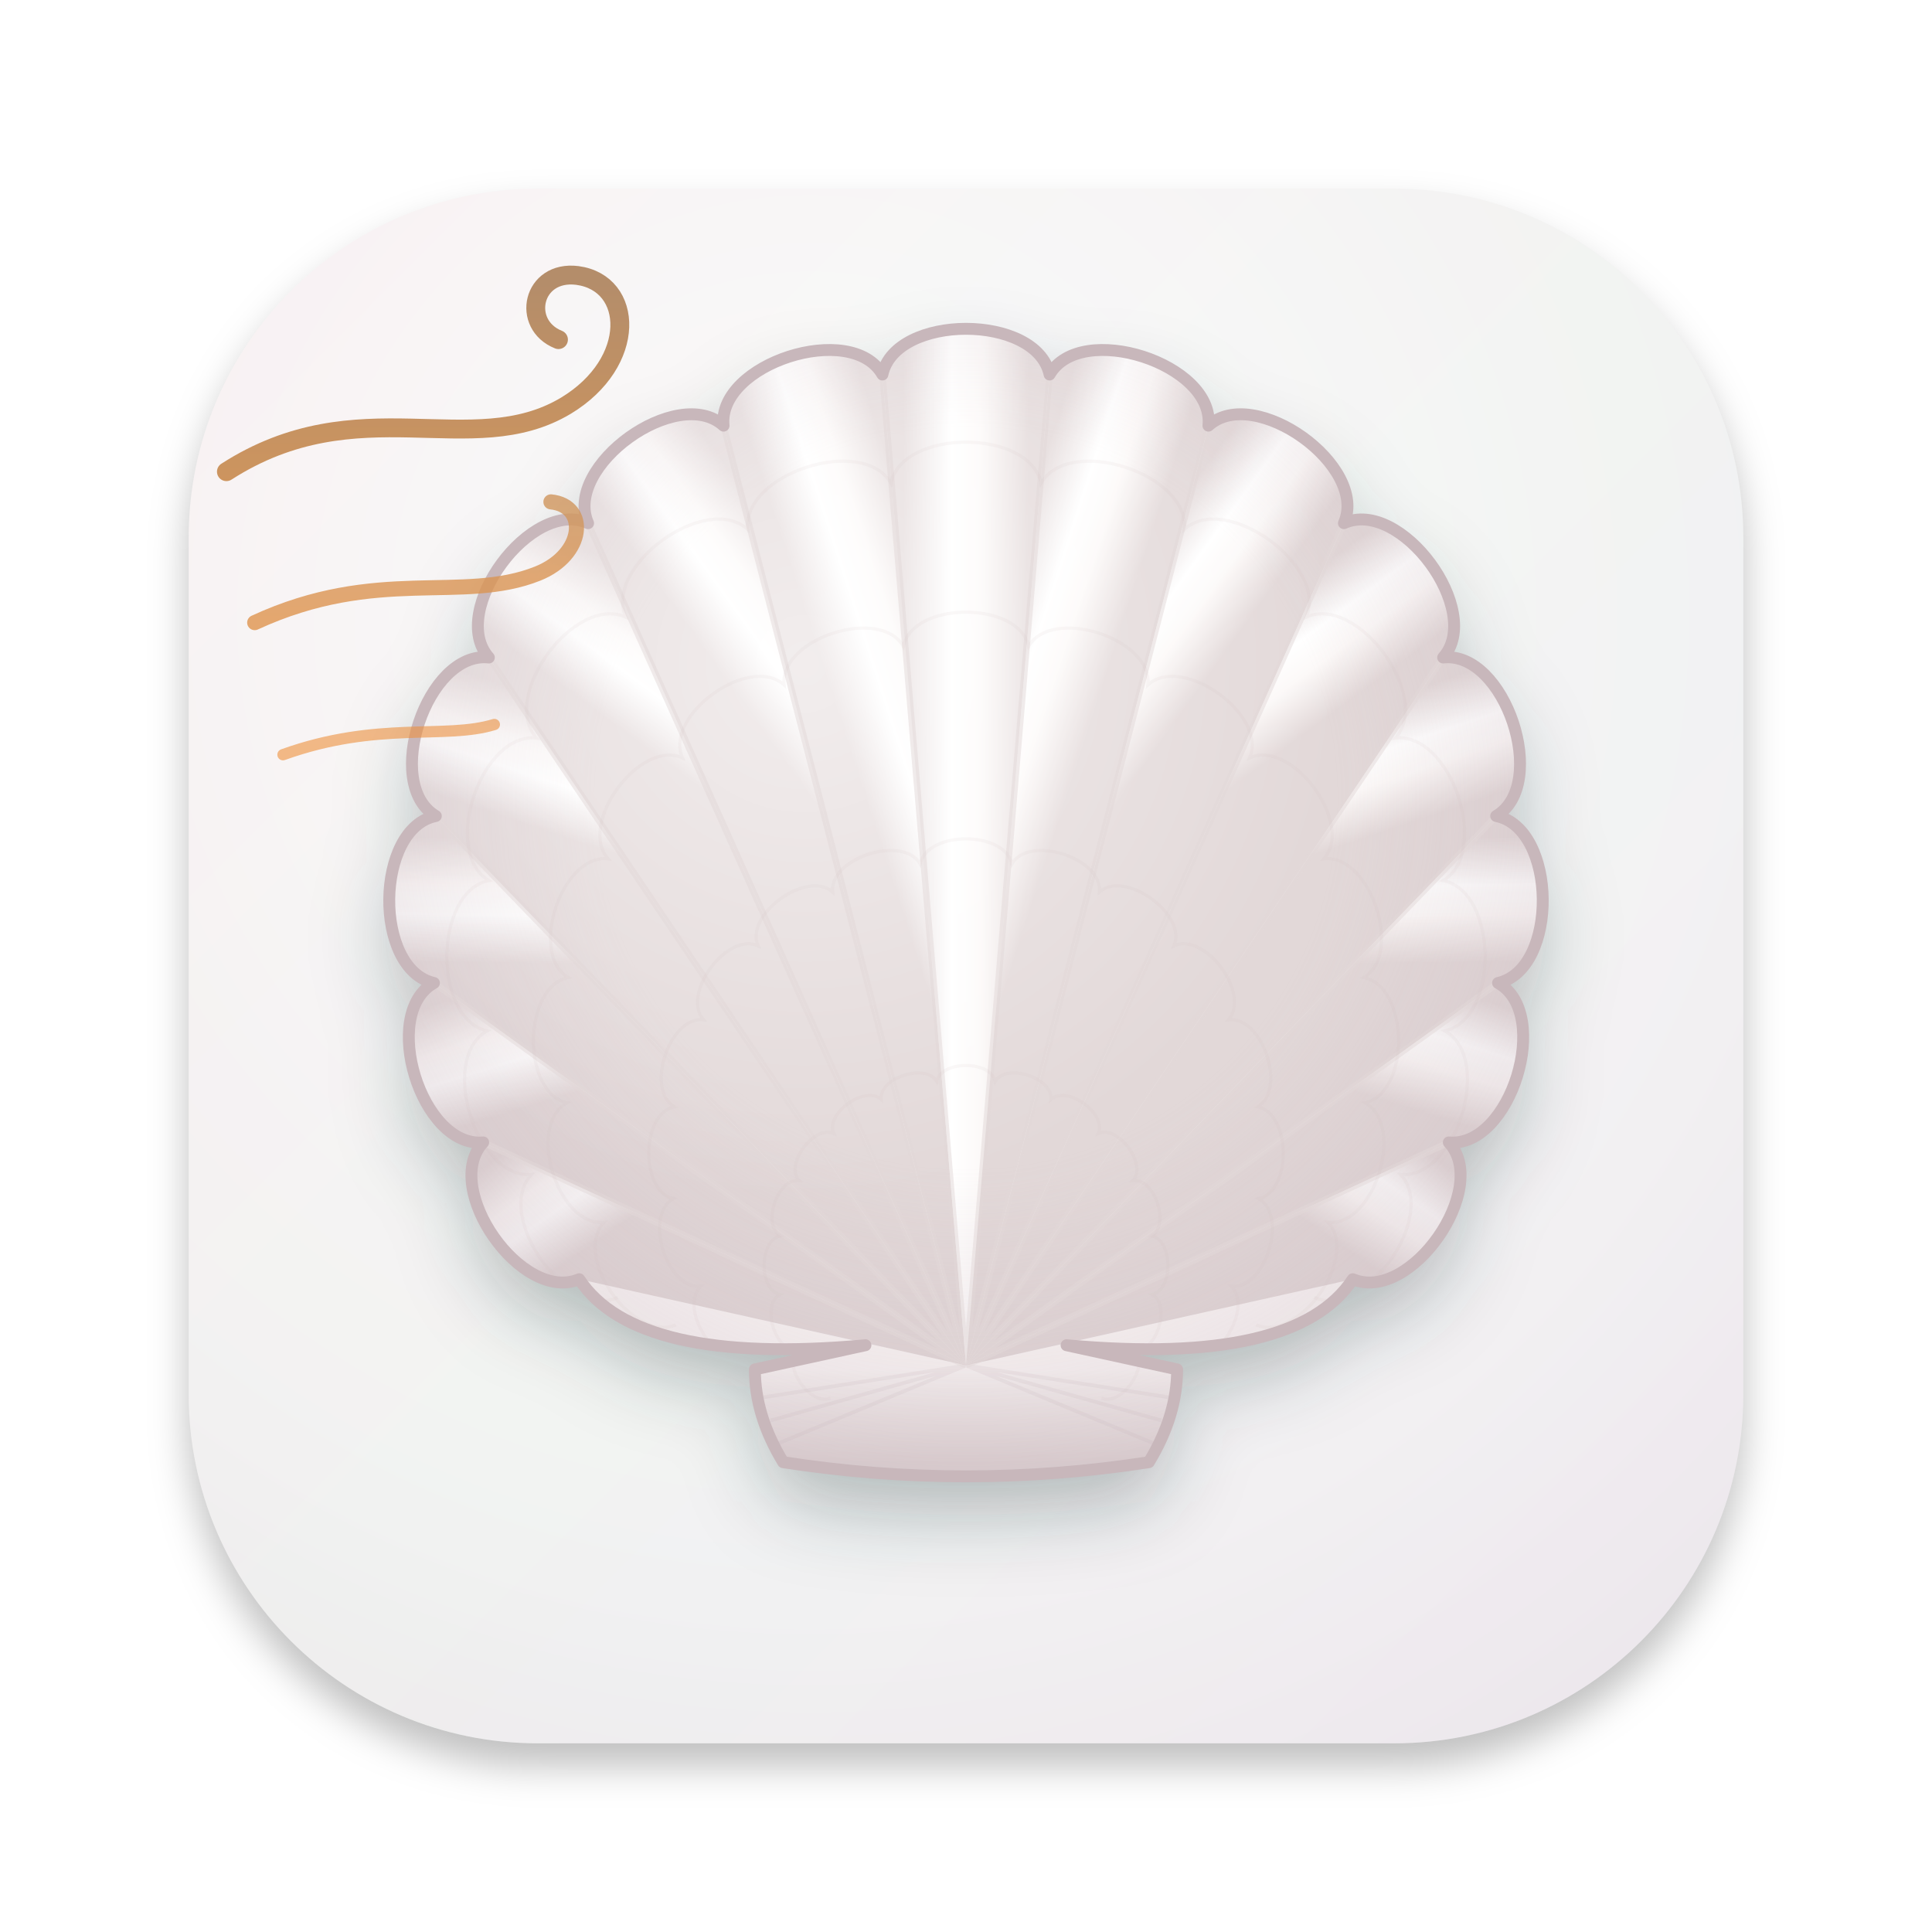
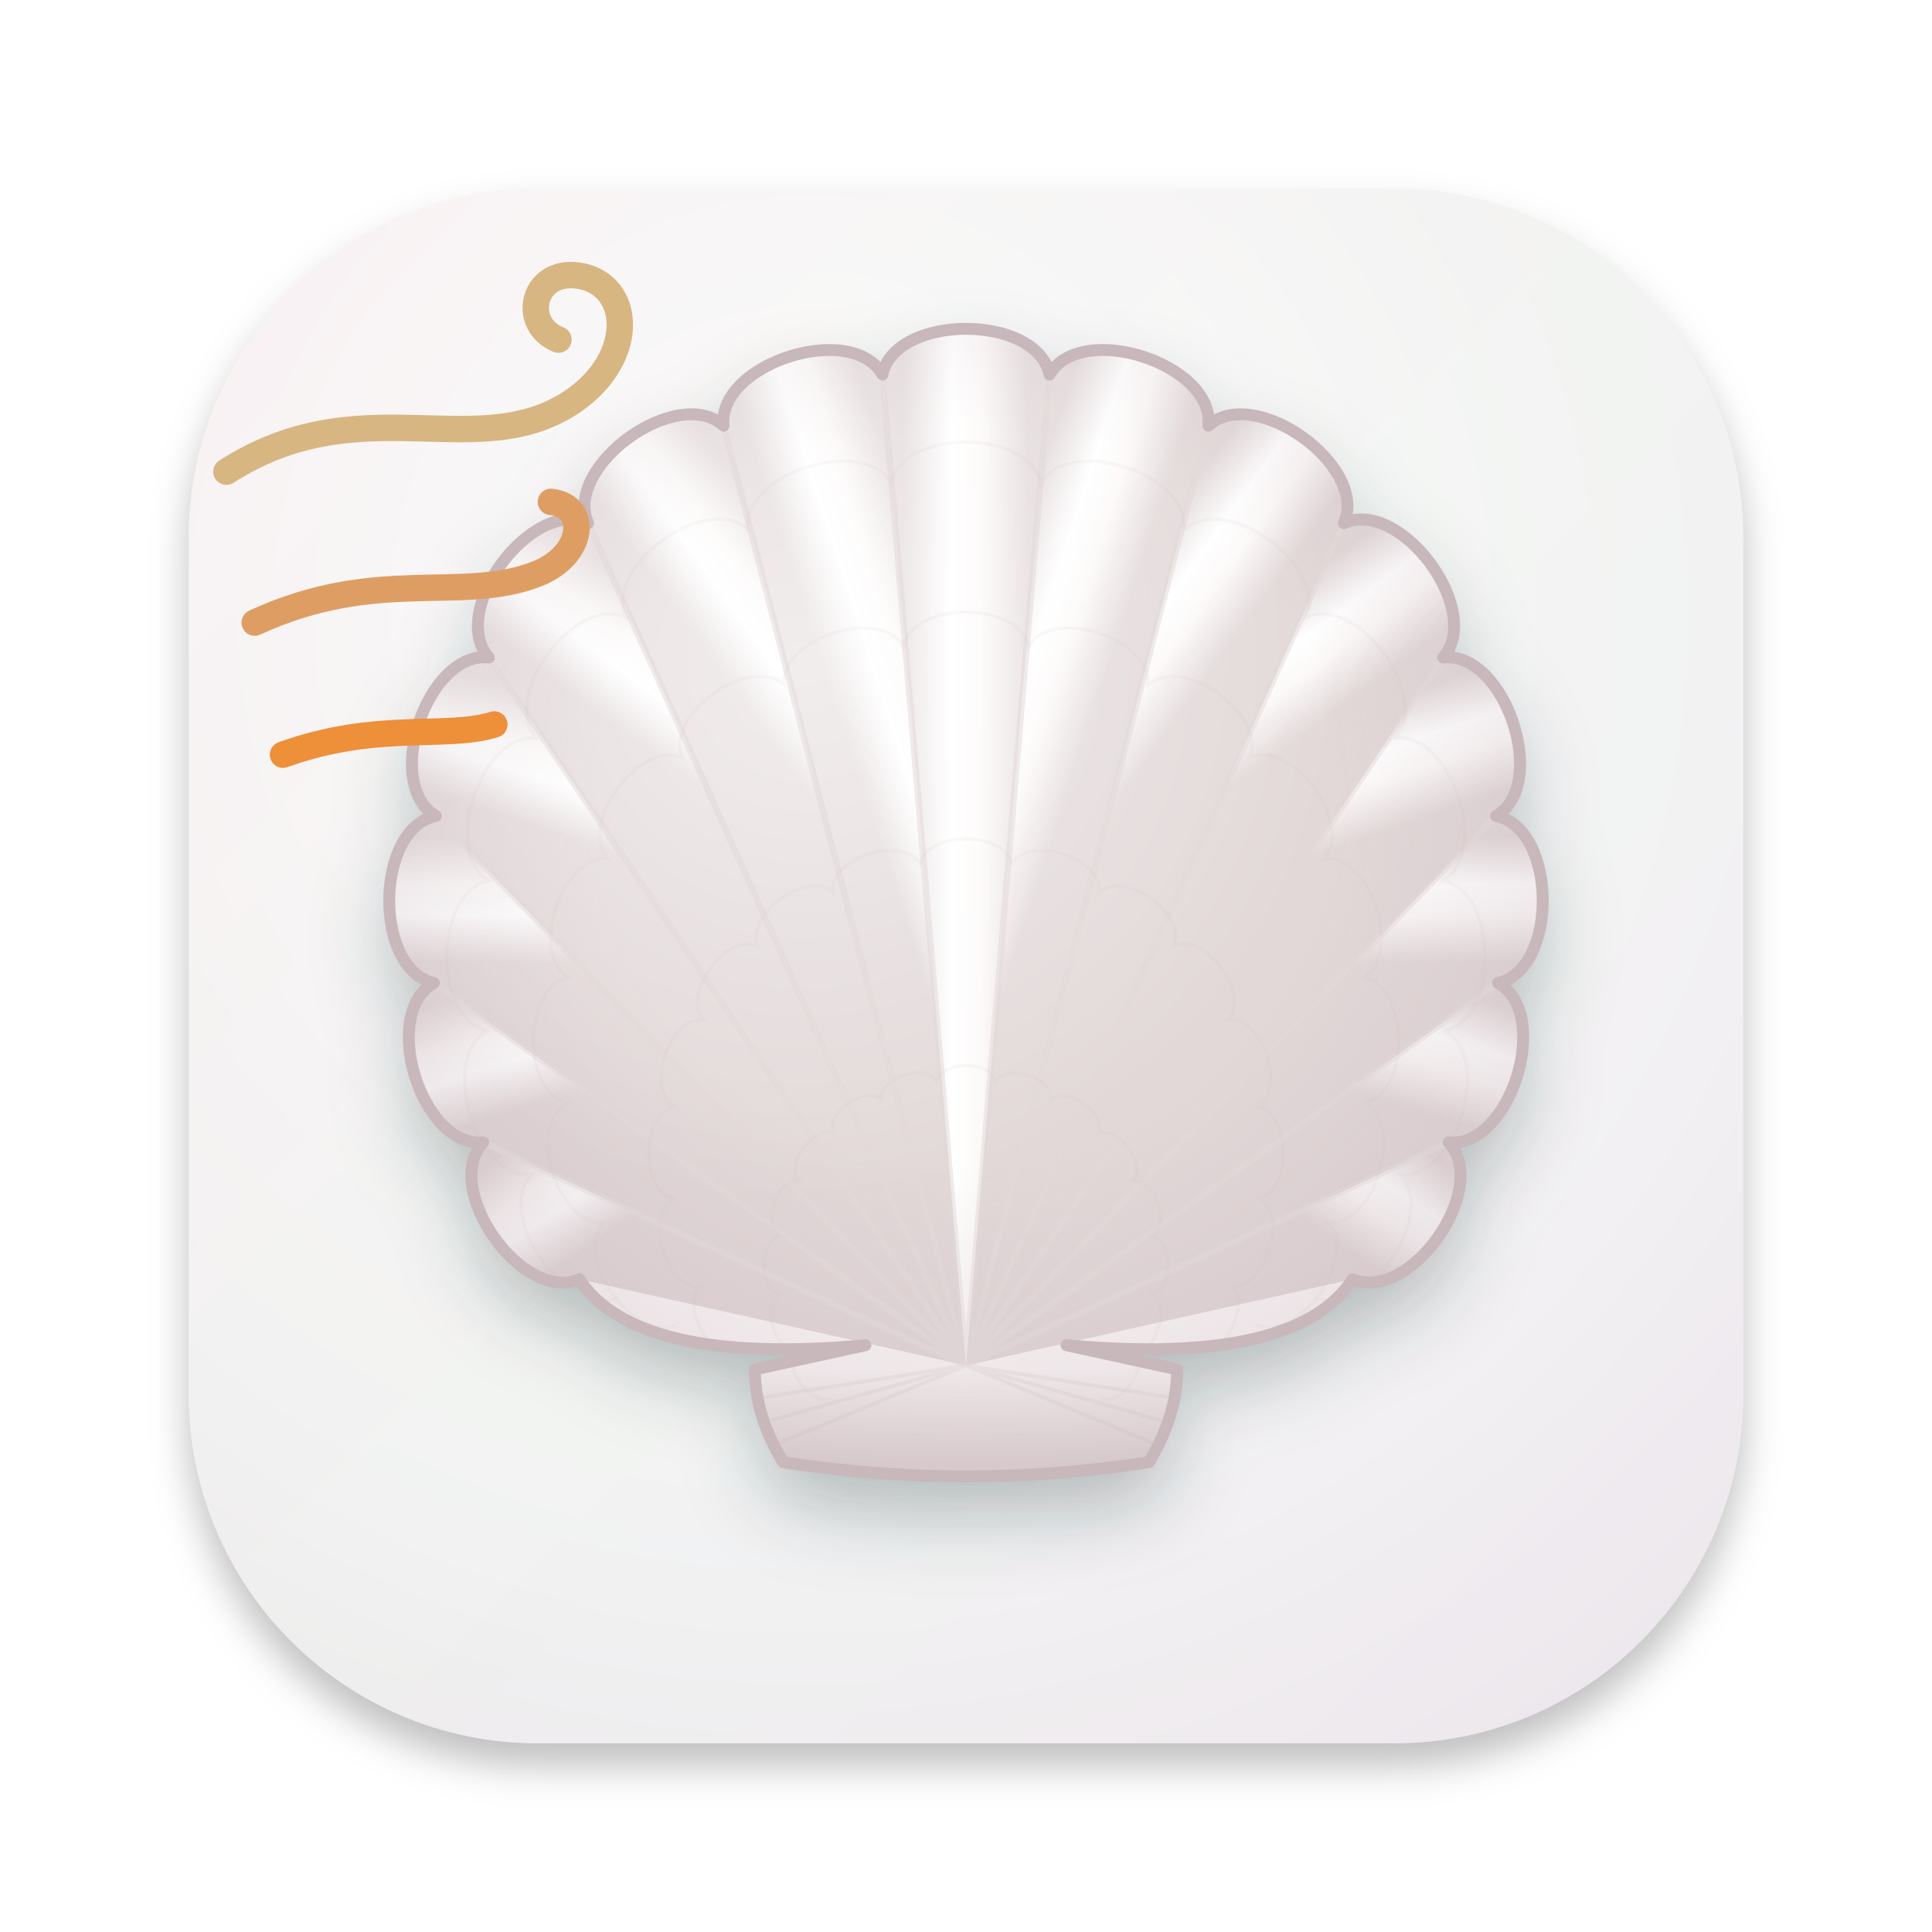
<svg xmlns="http://www.w3.org/2000/svg" viewBox="0 0 1024 1024" width="1024" height="1024">
  <defs>
    <radialGradient id="pbg1" cx="0.42" cy="0.32" r="0.85">
      <stop offset="0" stop-color="#FFFFFF" />
      <stop offset="0.6" stop-color="#F7F2F3" />
      <stop offset="1" stop-color="#EAE2E6" />
    </radialGradient>
    <linearGradient id="piri2" x1="0" y1="0" x2="1" y2="1">
      <stop offset="0" stop-color="#F9C9D6" />
      <stop offset="0.5" stop-color="#CDEFE3" />
      <stop offset="1" stop-color="#D6D2F6" />
    </linearGradient>
    <clipPath id="clip4">
      <path d="M415.1 775.0 Q400.1 750.4 400.1 725.8 L458.7 713.0 Q337.2 724.0 307.0 678.0 C276.6 690.9 233.7 629.7 256.1 605.5 C223.3 608.5 201.2 537.1 230.0 521.0 C197.8 513.7 198.7 439.0 231.0 432.5 C202.6 415.7 226.4 344.8 259.1 348.5 C237.3 323.9 281.6 263.7 311.7 277.3 C298.4 247.1 359.1 203.5 383.5 225.6 C380.2 192.8 451.3 169.9 467.7 198.5 C474.6 166.2 549.4 166.2 556.3 198.5 C572.7 169.9 643.8 192.8 640.5 225.6 C664.9 203.5 725.6 247.1 712.3 277.3 C742.4 263.7 786.7 323.9 764.9 348.5 C797.6 344.8 821.4 415.7 793.0 432.5 C825.3 439.0 826.2 513.7 794.0 521.0 C822.8 537.1 800.7 608.5 767.9 605.5 C790.3 629.7 747.4 690.9 717.0 678.0 Q686.8 724.0 565.3 713.0 L623.9 725.8 Q623.9 750.4 608.9 775.0 Q512.0 790.0 415.1 775.0 Z" />
    </clipPath>
    <filter id="sh5" x="-30%" y="-30%" width="160%" height="160%">
      <feGaussianBlur stdDeviation="20.0" />
    </filter>
    <linearGradient id="rib6" gradientUnits="userSpaceOnUse" x1="358.2" y1="628.5" x2="320.1" y2="574.1">
      <stop offset="0" stop-color="#E2D8D8" />
      <stop offset="0.38" stop-color="#FFFFFF" />
      <stop offset="0.62" stop-color="#FCF9F8" />
      <stop offset="1" stop-color="#E2D8D8" />
    </linearGradient>
    <linearGradient id="rib7" gradientUnits="userSpaceOnUse" x1="320.1" y1="574.1" x2="300.5" y2="510.7">
      <stop offset="0" stop-color="#E2D8D8" />
      <stop offset="0.38" stop-color="#FFFFFF" />
      <stop offset="0.62" stop-color="#FCF9F8" />
      <stop offset="1" stop-color="#E2D8D8" />
    </linearGradient>
    <linearGradient id="rib8" gradientUnits="userSpaceOnUse" x1="300.5" y1="510.7" x2="301.2" y2="444.4">
      <stop offset="0" stop-color="#E2D8D8" />
      <stop offset="0.38" stop-color="#FFFFFF" />
      <stop offset="0.62" stop-color="#FCF9F8" />
      <stop offset="1" stop-color="#E2D8D8" />
    </linearGradient>
    <linearGradient id="rib9" gradientUnits="userSpaceOnUse" x1="301.2" y1="444.4" x2="322.3" y2="381.4">
      <stop offset="0" stop-color="#E2D8D8" />
      <stop offset="0.38" stop-color="#FFFFFF" />
      <stop offset="0.62" stop-color="#FCF9F8" />
      <stop offset="1" stop-color="#E2D8D8" />
    </linearGradient>
    <linearGradient id="rib10" gradientUnits="userSpaceOnUse" x1="322.3" y1="381.4" x2="361.7" y2="328.0">
      <stop offset="0" stop-color="#E2D8D8" />
      <stop offset="0.38" stop-color="#FFFFFF" />
      <stop offset="0.62" stop-color="#FCF9F8" />
      <stop offset="1" stop-color="#E2D8D8" />
    </linearGradient>
    <linearGradient id="rib11" gradientUnits="userSpaceOnUse" x1="361.7" y1="328.0" x2="415.6" y2="289.2">
      <stop offset="0" stop-color="#E2D8D8" />
      <stop offset="0.38" stop-color="#FFFFFF" />
      <stop offset="0.62" stop-color="#FCF9F8" />
      <stop offset="1" stop-color="#E2D8D8" />
    </linearGradient>
    <linearGradient id="rib12" gradientUnits="userSpaceOnUse" x1="415.6" y1="289.2" x2="478.8" y2="268.8">
      <stop offset="0" stop-color="#E2D8D8" />
      <stop offset="0.38" stop-color="#FFFFFF" />
      <stop offset="0.62" stop-color="#FCF9F8" />
      <stop offset="1" stop-color="#E2D8D8" />
    </linearGradient>
    <linearGradient id="rib13" gradientUnits="userSpaceOnUse" x1="478.8" y1="268.8" x2="545.2" y2="268.8">
      <stop offset="0" stop-color="#E2D8D8" />
      <stop offset="0.38" stop-color="#FFFFFF" />
      <stop offset="0.62" stop-color="#FCF9F8" />
      <stop offset="1" stop-color="#E2D8D8" />
    </linearGradient>
    <linearGradient id="rib14" gradientUnits="userSpaceOnUse" x1="545.2" y1="268.8" x2="608.4" y2="289.2">
      <stop offset="0" stop-color="#E2D8D8" />
      <stop offset="0.38" stop-color="#FFFFFF" />
      <stop offset="0.62" stop-color="#FCF9F8" />
      <stop offset="1" stop-color="#E2D8D8" />
    </linearGradient>
    <linearGradient id="rib15" gradientUnits="userSpaceOnUse" x1="608.4" y1="289.2" x2="662.3" y2="328.0">
      <stop offset="0" stop-color="#E2D8D8" />
      <stop offset="0.38" stop-color="#FFFFFF" />
      <stop offset="0.62" stop-color="#FCF9F8" />
      <stop offset="1" stop-color="#E2D8D8" />
    </linearGradient>
    <linearGradient id="rib16" gradientUnits="userSpaceOnUse" x1="662.3" y1="328.0" x2="701.7" y2="381.4">
      <stop offset="0" stop-color="#E2D8D8" />
      <stop offset="0.38" stop-color="#FFFFFF" />
      <stop offset="0.62" stop-color="#FCF9F8" />
      <stop offset="1" stop-color="#E2D8D8" />
    </linearGradient>
    <linearGradient id="rib17" gradientUnits="userSpaceOnUse" x1="701.7" y1="381.4" x2="722.8" y2="444.4">
      <stop offset="0" stop-color="#E2D8D8" />
      <stop offset="0.38" stop-color="#FFFFFF" />
      <stop offset="0.62" stop-color="#FCF9F8" />
      <stop offset="1" stop-color="#E2D8D8" />
    </linearGradient>
    <linearGradient id="rib18" gradientUnits="userSpaceOnUse" x1="722.8" y1="444.4" x2="723.5" y2="510.7">
      <stop offset="0" stop-color="#E2D8D8" />
      <stop offset="0.38" stop-color="#FFFFFF" />
      <stop offset="0.62" stop-color="#FCF9F8" />
      <stop offset="1" stop-color="#E2D8D8" />
    </linearGradient>
    <linearGradient id="rib19" gradientUnits="userSpaceOnUse" x1="723.5" y1="510.7" x2="703.9" y2="574.1">
      <stop offset="0" stop-color="#E2D8D8" />
      <stop offset="0.38" stop-color="#FFFFFF" />
      <stop offset="0.62" stop-color="#FCF9F8" />
      <stop offset="1" stop-color="#E2D8D8" />
    </linearGradient>
    <linearGradient id="rib20" gradientUnits="userSpaceOnUse" x1="703.9" y1="574.1" x2="665.8" y2="628.5">
      <stop offset="0" stop-color="#E2D8D8" />
      <stop offset="0.38" stop-color="#FFFFFF" />
      <stop offset="0.62" stop-color="#FCF9F8" />
      <stop offset="1" stop-color="#E2D8D8" />
    </linearGradient>
    <linearGradient id="ear21" gradientUnits="userSpaceOnUse" x1="512.0" y1="725.8" x2="512.0" y2="775.0">
      <stop offset="0" stop-color="#FCF9F8" />
      <stop offset="1" stop-color="#E2D8D8" />
    </linearGradient>
    <radialGradient id="lt22" cx="426.5" cy="351.8" r="285.0" gradientUnits="userSpaceOnUse">
      <stop offset="0" stop-color="#fff" stop-opacity="0.55" />
      <stop offset="1" stop-color="#fff" stop-opacity="0" />
    </radialGradient>
    <radialGradient id="dk23" cx="512.0" cy="423.0" r="356.2" gradientUnits="userSpaceOnUse">
      <stop offset="0.55" stop-color="#BFAAB3" stop-opacity="0" />
      <stop offset="1" stop-color="#BFAAB3" stop-opacity="0.32" />
    </radialGradient>
-     <linearGradient id="hair3" gradientUnits="userSpaceOnUse" x1="0" y1="400" x2="0" y2="150">
-       <stop offset="0" stop-color="#EE8F3A" />
-       <stop offset="0.5" stop-color="#D2965C" />
-       <stop offset="1" stop-color="#B48D6A" />
-     </linearGradient>
    <clipPath id="sq24">
      <rect x="100" y="100" width="824" height="824" rx="185" />
    </clipPath>
    <filter id="sq24s" x="-10%" y="-10%" width="120%" height="125%">
      <feGaussianBlur stdDeviation="10" />
    </filter>
  </defs>
-   <rect x="100" y="112" width="824" height="824" rx="185" fill="#000" opacity="0.25" filter="url(#sq24s)" />
+   <g id="tile-shadow">
+     <rect x="100" y="112" width="824" height="824" rx="185" fill="#000" opacity="0.25" filter="url(#sq24s)" />
+   </g>
  <g clip-path="url(#sq24)">
-     <rect width="1024" height="1024" fill="url(#pbg1)" />
-     <rect width="1024" height="1024" fill="url(#piri2)" opacity="0.14" />
+     <g id="tile">
+       <rect width="1024" height="1024" fill="url(#pbg1)" />
+       <rect width="1024" height="1024" fill="url(#piri2)" opacity="0.14" />
+     </g>
    <path d="M415.1 775.0 Q400.1 750.4 400.1 725.8 L458.7 713.0 Q337.2 724.0 307.0 678.0 C276.6 690.9 233.7 629.7 256.1 605.5 C223.3 608.5 201.2 537.1 230.0 521.0 C197.8 513.7 198.7 439.0 231.0 432.5 C202.6 415.7 226.4 344.8 259.1 348.5 C237.3 323.9 281.6 263.7 311.7 277.3 C298.4 247.1 359.1 203.5 383.5 225.6 C380.2 192.8 451.3 169.9 467.7 198.5 C474.6 166.2 549.4 166.2 556.3 198.5 C572.7 169.9 643.8 192.8 640.5 225.6 C664.9 203.5 725.6 247.1 712.3 277.3 C742.4 263.7 786.7 323.9 764.9 348.5 C797.6 344.8 821.4 415.7 793.0 432.5 C825.3 439.0 826.2 513.7 794.0 521.0 C822.8 537.1 800.7 608.5 767.9 605.5 C790.3 629.7 747.4 690.9 717.0 678.0 Q686.8 724.0 565.3 713.0 L623.9 725.8 Q623.9 750.4 608.9 775.0 Q512.0 790.0 415.1 775.0 Z" fill="#0b2a2a" opacity="0.28" filter="url(#sh5)" transform="translate(0 20.0)" />
    <path d="M415.1 775.0 Q400.1 750.4 400.1 725.8 L458.7 713.0 Q337.2 724.0 307.0 678.0 C276.6 690.9 233.7 629.7 256.1 605.5 C223.3 608.5 201.2 537.1 230.0 521.0 C197.8 513.7 198.7 439.0 231.0 432.5 C202.6 415.7 226.4 344.8 259.1 348.5 C237.3 323.9 281.6 263.7 311.7 277.3 C298.4 247.1 359.1 203.5 383.5 225.6 C380.2 192.8 451.3 169.9 467.7 198.5 C474.6 166.2 549.4 166.2 556.3 198.5 C572.7 169.9 643.8 192.8 640.5 225.6 C664.9 203.5 725.6 247.1 712.3 277.3 C742.4 263.7 786.7 323.9 764.9 348.5 C797.6 344.8 821.4 415.7 793.0 432.5 C825.3 439.0 826.2 513.7 794.0 521.0 C822.8 537.1 800.7 608.5 767.9 605.5 C790.3 629.7 747.4 690.9 717.0 678.0 Q686.8 724.0 565.3 713.0 L623.9 725.8 Q623.9 750.4 608.9 775.0 Q512.0 790.0 415.1 775.0 Z" fill="#FCF9F8" />
    <g clip-path="url(#clip4)">
      <path d="M512.0 723.7 L307.0 678.0 C276.6 690.9 233.7 629.7 256.1 605.5 Z" fill="url(#rib6)" />
      <path d="M512.0 723.7 L256.1 605.5 C223.3 608.5 201.2 537.1 230.0 521.0 Z" fill="url(#rib7)" />
      <path d="M512.0 723.7 L230.0 521.0 C197.8 513.7 198.7 439.0 231.0 432.5 Z" fill="url(#rib8)" />
      <path d="M512.0 723.7 L231.0 432.5 C202.6 415.7 226.4 344.8 259.1 348.5 Z" fill="url(#rib9)" />
      <path d="M512.0 723.7 L259.1 348.5 C237.3 323.9 281.6 263.7 311.7 277.3 Z" fill="url(#rib10)" />
      <path d="M512.0 723.7 L311.7 277.3 C298.4 247.1 359.1 203.5 383.5 225.6 Z" fill="url(#rib11)" />
      <path d="M512.0 723.7 L383.5 225.6 C380.2 192.8 451.3 169.9 467.7 198.5 Z" fill="url(#rib12)" />
      <path d="M512.0 723.7 L467.7 198.5 C474.6 166.2 549.4 166.2 556.3 198.5 Z" fill="url(#rib13)" />
      <path d="M512.0 723.7 L556.3 198.5 C572.7 169.9 643.8 192.8 640.5 225.6 Z" fill="url(#rib14)" />
      <path d="M512.0 723.7 L640.5 225.6 C664.9 203.5 725.6 247.1 712.3 277.3 Z" fill="url(#rib15)" />
      <path d="M512.0 723.7 L712.3 277.3 C742.4 263.7 786.7 323.9 764.9 348.5 Z" fill="url(#rib16)" />
      <path d="M512.0 723.7 L764.9 348.5 C797.6 344.8 821.4 415.7 793.0 432.5 Z" fill="url(#rib17)" />
      <path d="M512.0 723.7 L793.0 432.5 C825.3 439.0 826.2 513.7 794.0 521.0 Z" fill="url(#rib18)" />
      <path d="M512.0 723.7 L794.0 521.0 C822.8 537.1 800.7 608.5 767.9 605.5 Z" fill="url(#rib19)" />
      <path d="M512.0 723.7 L767.9 605.5 C790.3 629.7 747.4 690.9 717.0 678.0 Z" fill="url(#rib20)" />
      <path d="M415.1 775.0 Q400.1 750.4 400.1 725.8 L458.7 713.0 L512.0 723.7 L565.3 713.0 L623.9 725.8 Q623.9 750.4 608.9 775.0 Q512.0 790.0 415.1 775.0 Z" fill="url(#ear21)" />
      <path d="M512.0 723.7 L412.1 765.2 M512.0 723.7 L408.4 752.9 M512.0 723.7 L404.6 740.6 M512.0 723.7 L611.9 765.2 M512.0 723.7 L615.6 752.9 M512.0 723.7 L619.4 740.6" stroke="#C8B7BB" stroke-width="2.0" opacity="0.18" fill="none" />
      <rect x="0" y="0" width="1024" height="1024" fill="url(#dk23)" />
      <rect x="0" y="0" width="1024" height="1024" fill="url(#lt22)" />
      <path d="M512.0 723.7 L256.1 605.5 M512.0 723.7 L230.0 521.0 M512.0 723.7 L231.0 432.5 M512.0 723.7 L259.1 348.5 M512.0 723.7 L311.7 277.3 M512.0 723.7 L383.5 225.6 M512.0 723.7 L467.7 198.5 M512.0 723.7 L556.3 198.5 M512.0 723.7 L640.5 225.6 M512.0 723.7 L712.3 277.3 M512.0 723.7 L764.9 348.5 M512.0 723.7 L793.0 432.5 M512.0 723.7 L794.0 521.0 M512.0 723.7 L767.9 605.5" stroke="#E2D8D8" stroke-width="3.4" opacity="0.5" fill="none" />
      <path d="M440.2 741.0 C429.6 745.5 414.6 724.1 422.4 715.7 C411.0 716.7 403.2 691.7 413.3 686.1 C402.0 683.5 402.3 657.4 413.6 655.1 C403.7 649.2 412.0 624.4 423.5 625.7 C415.8 617.1 431.4 596.1 441.9 600.8 C437.2 590.2 458.5 575.0 467.0 582.7 C465.9 571.2 490.8 563.2 496.5 573.2 C498.9 561.9 525.1 561.9 527.5 573.2 C533.2 563.2 558.1 571.2 557.0 582.7 C565.5 575.0 586.8 590.2 582.1 600.8 C592.6 596.1 608.2 617.1 600.5 625.7 C612.0 624.4 620.3 649.2 610.4 655.1 C621.7 657.4 622.0 683.5 610.7 686.1 C620.8 691.7 613.0 716.7 601.6 715.7 C609.4 724.1 594.4 745.5 583.8 741.0" stroke="#C8B7BB" stroke-width="1.7" opacity="0.1" fill="none" />
      <path d="M399.2 721.6 C382.6 728.7 358.9 695.1 371.3 681.8 C353.2 683.4 341.1 644.2 356.9 635.3 C339.2 631.3 339.7 590.2 357.4 586.6 C341.8 577.4 354.9 538.4 372.9 540.5 C360.9 526.9 385.3 493.8 401.8 501.3 C394.5 484.7 427.9 460.7 441.3 472.8 C439.5 454.8 478.6 442.2 487.7 457.9 C491.5 440.2 532.5 440.2 536.3 457.9 C545.4 442.2 584.5 454.8 582.7 472.8 C596.1 460.7 629.5 484.7 622.2 501.3 C638.7 493.8 663.1 526.9 651.1 540.5 C669.1 538.4 682.2 577.4 666.6 586.6 C684.3 590.2 684.8 631.3 667.1 635.3 C682.9 644.2 670.8 683.4 652.7 681.8 C665.1 695.1 641.4 728.7 624.8 721.6" stroke="#C8B7BB" stroke-width="1.7" opacity="0.1" fill="none" />
      <path d="M358.2 702.2 C335.5 711.9 303.3 666.0 320.1 647.9 C295.5 650.1 278.9 596.6 300.5 584.5 C276.4 579.0 277.0 523.0 301.2 518.1 C280.0 505.5 297.8 452.4 322.3 455.2 C306.0 436.6 339.2 391.5 361.7 401.7 C351.8 379.1 397.3 346.4 415.6 363.0 C413.1 338.4 466.5 321.2 478.8 342.6 C484.0 318.4 540.0 318.4 545.2 342.6 C557.5 321.2 610.9 338.4 608.4 363.0 C626.7 346.4 672.2 379.1 662.3 401.7 C684.8 391.5 718.0 436.6 701.7 455.2 C726.2 452.4 744.0 505.5 722.8 518.1 C747.0 523.0 747.6 579.0 723.5 584.5 C745.1 596.6 728.5 650.1 703.9 647.9 C720.7 666.0 688.5 711.9 665.8 702.2" stroke="#C8B7BB" stroke-width="1.7" opacity="0.1" fill="none" />
      <path d="M327.5 687.7 C300.2 699.3 261.5 644.2 281.7 622.5 C252.2 625.1 232.3 560.9 258.2 546.4 C229.2 539.8 230.0 472.6 259.1 466.7 C233.6 451.6 254.9 387.9 284.4 391.2 C264.7 369.0 304.6 314.9 331.7 327.1 C319.8 299.9 374.4 260.6 396.3 280.6 C393.4 251.0 457.4 230.4 472.2 256.1 C478.4 227.1 545.6 227.1 551.8 256.1 C566.6 230.4 630.6 251.0 627.7 280.6 C649.6 260.6 704.2 299.9 692.3 327.1 C719.4 314.9 759.3 369.0 739.6 391.2 C769.1 387.9 790.4 451.6 764.9 466.7 C794.0 472.6 794.8 539.8 765.8 546.4 C791.7 560.9 771.8 625.1 742.3 622.5 C762.5 644.2 723.8 699.3 696.5 687.7" stroke="#C8B7BB" stroke-width="1.7" opacity="0.1" fill="none" />
    </g>
    <path d="M415.1 775.0 Q400.1 750.4 400.1 725.8 L458.7 713.0 Q337.2 724.0 307.0 678.0 C276.6 690.9 233.7 629.7 256.1 605.5 C223.3 608.5 201.2 537.1 230.0 521.0 C197.8 513.7 198.7 439.0 231.0 432.5 C202.6 415.7 226.4 344.8 259.1 348.5 C237.3 323.9 281.6 263.7 311.7 277.3 C298.4 247.1 359.1 203.5 383.5 225.6 C380.2 192.8 451.3 169.9 467.7 198.5 C474.6 166.2 549.4 166.2 556.3 198.5 C572.7 169.9 643.8 192.8 640.5 225.6 C664.9 203.5 725.6 247.1 712.3 277.3 C742.4 263.7 786.7 323.9 764.9 348.5 C797.6 344.8 821.4 415.7 793.0 432.5 C825.3 439.0 826.2 513.7 794.0 521.0 C822.8 537.1 800.7 608.5 767.9 605.5 C790.3 629.7 747.4 690.9 717.0 678.0 Q686.8 724.0 565.3 713.0 L623.9 725.8 Q623.9 750.4 608.9 775.0 Q512.0 790.0 415.1 775.0 Z" fill="none" stroke="#C8B7BB" stroke-width="6.3" stroke-linejoin="round" />
-     <path d="M120 250 C190 205 250 245 300 215 C338 192 336 150 306 146 C282 143 276 172 296 180" stroke="url(#hair3)" stroke-width="10" fill="none" stroke-linecap="round" />
-     <path d="M135 330 C200 300 245 320 285 304 C310 294 312 268 292 266" stroke="url(#hair3)" stroke-width="8" fill="none" stroke-linecap="round" opacity="0.8" />
-     <path d="M150 400 C200 382 236 392 262 384" stroke="url(#hair3)" stroke-width="6" fill="none" stroke-linecap="round" opacity="0.6" />
+     <g id="strands">
+       <path d="M120 250 C190 205 250 245 300 215 C338 192 336 150 306 146 C282 143 276 172 296 180" stroke="#D7B682" stroke-width="14" fill="none" stroke-linecap="round" />
+       <path d="M135 330 C200 300 245 320 285 304 C310 294 312 268 292 266" stroke="#DE9E63" stroke-width="14" fill="none" stroke-linecap="round" />
+       <path d="M150 400 C200 382 236 392 262 384" stroke="#EE8F3A" stroke-width="14" fill="none" stroke-linecap="round" />
+     </g>
  </g>
</svg>
